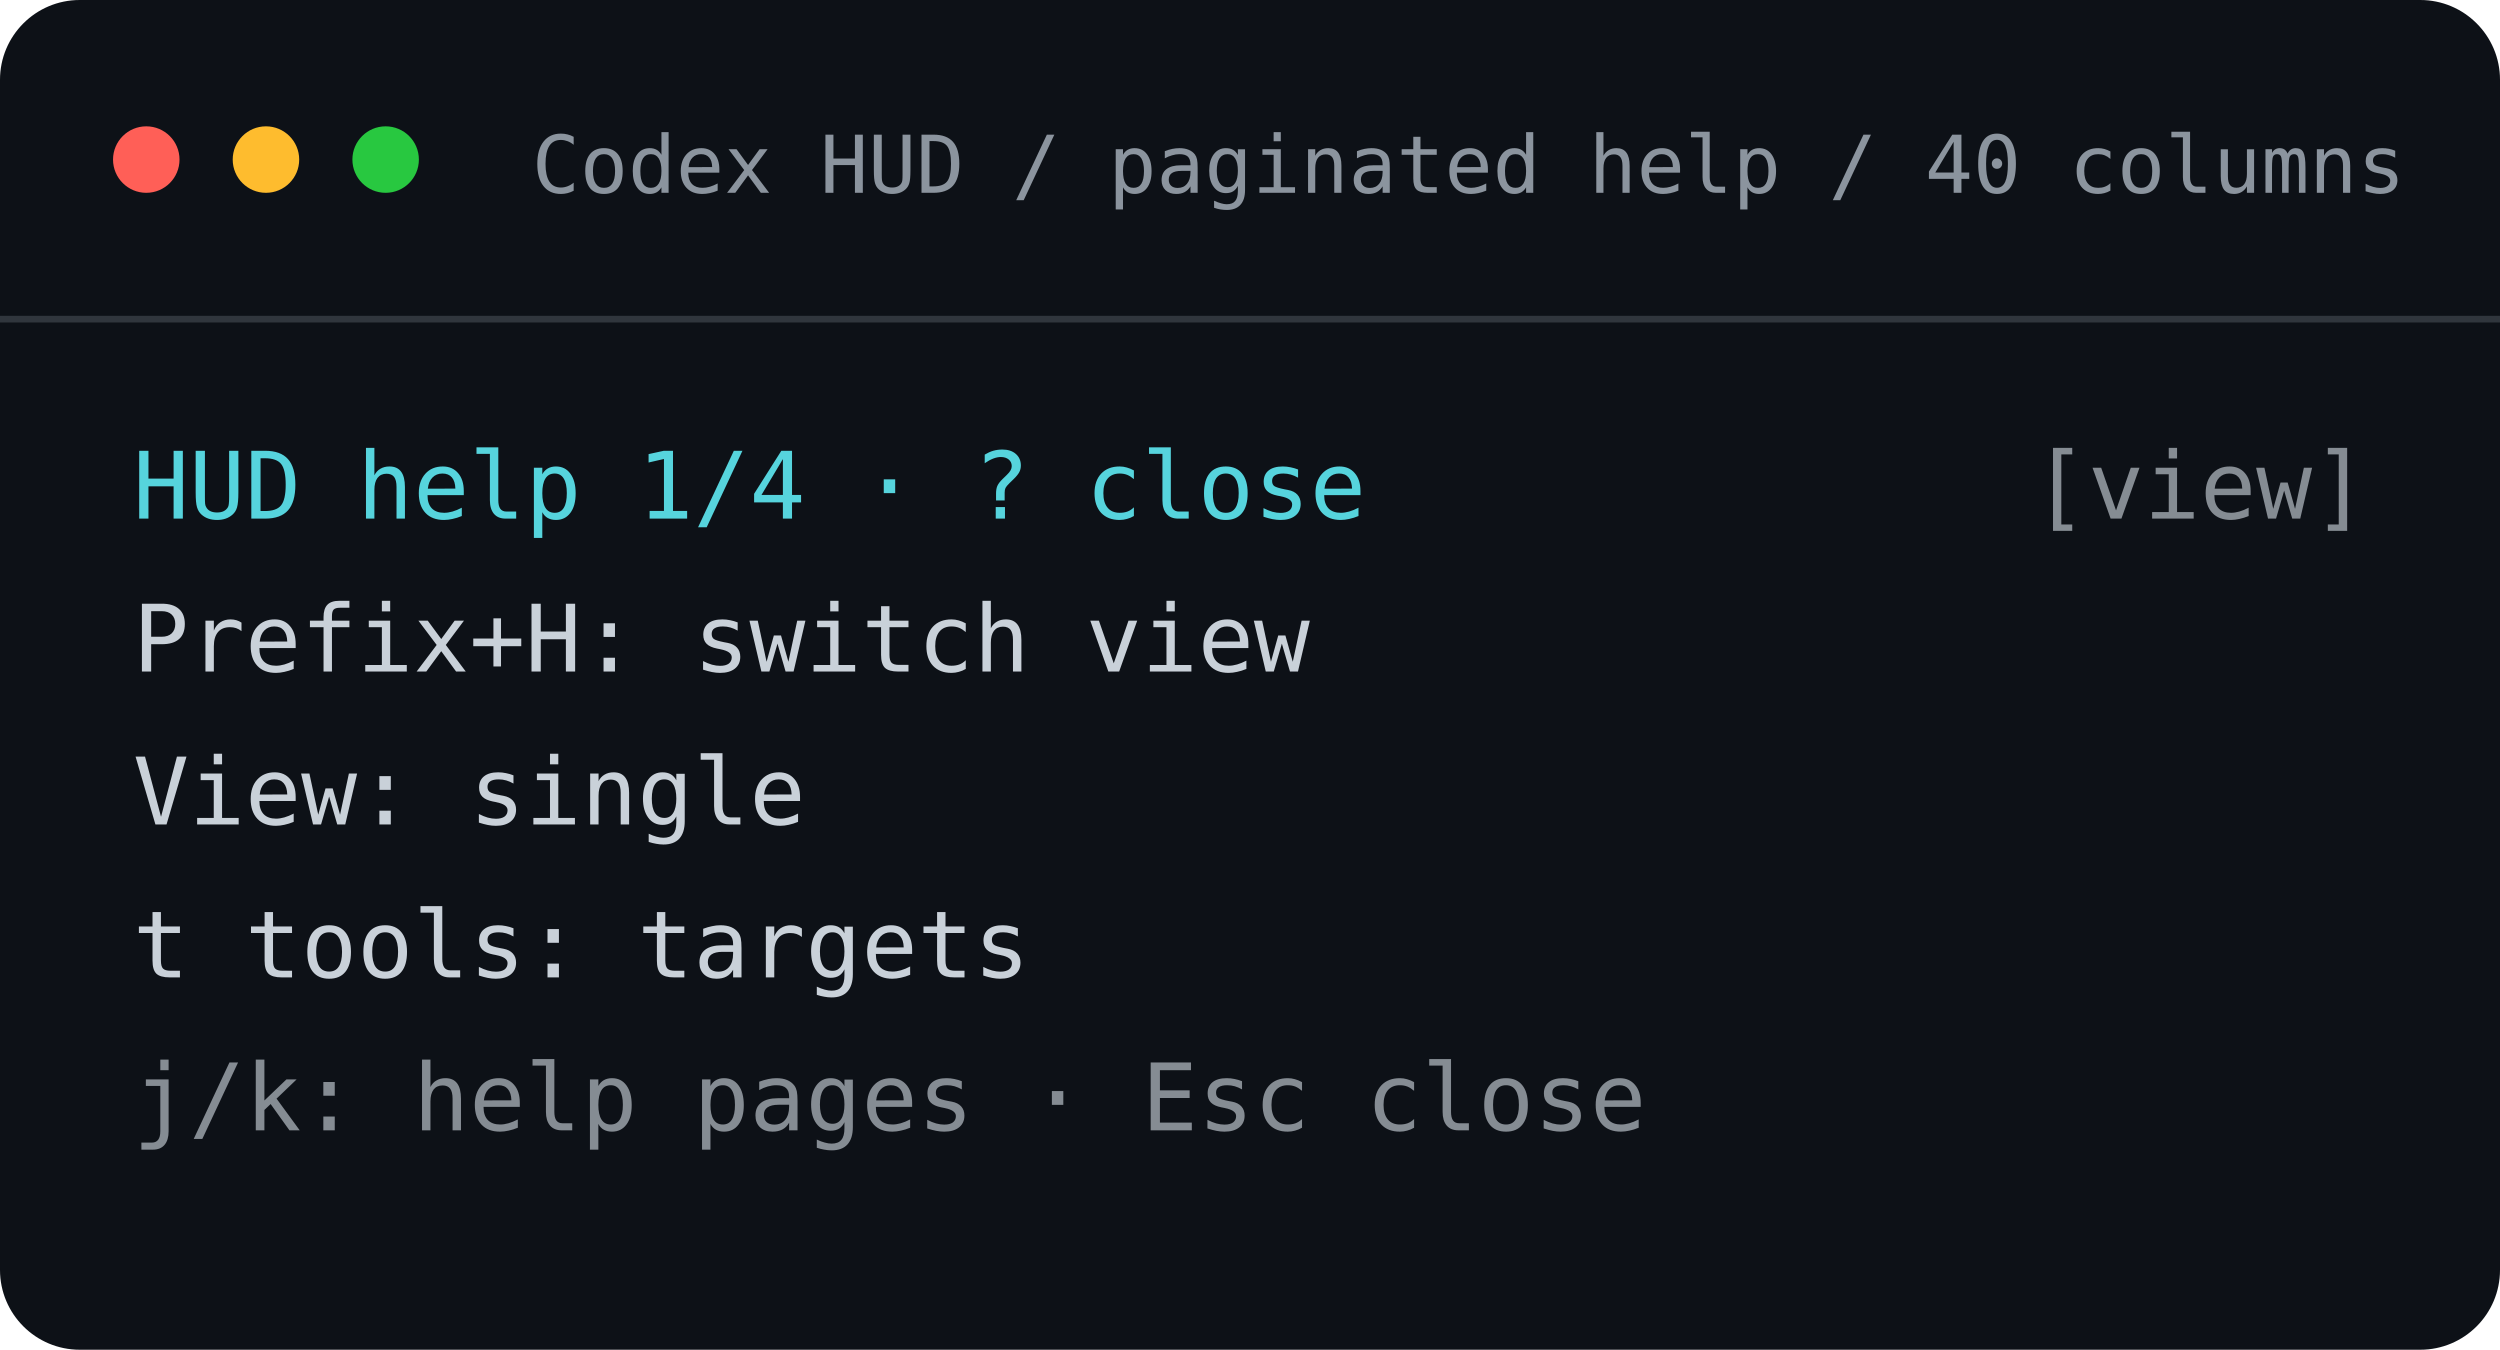
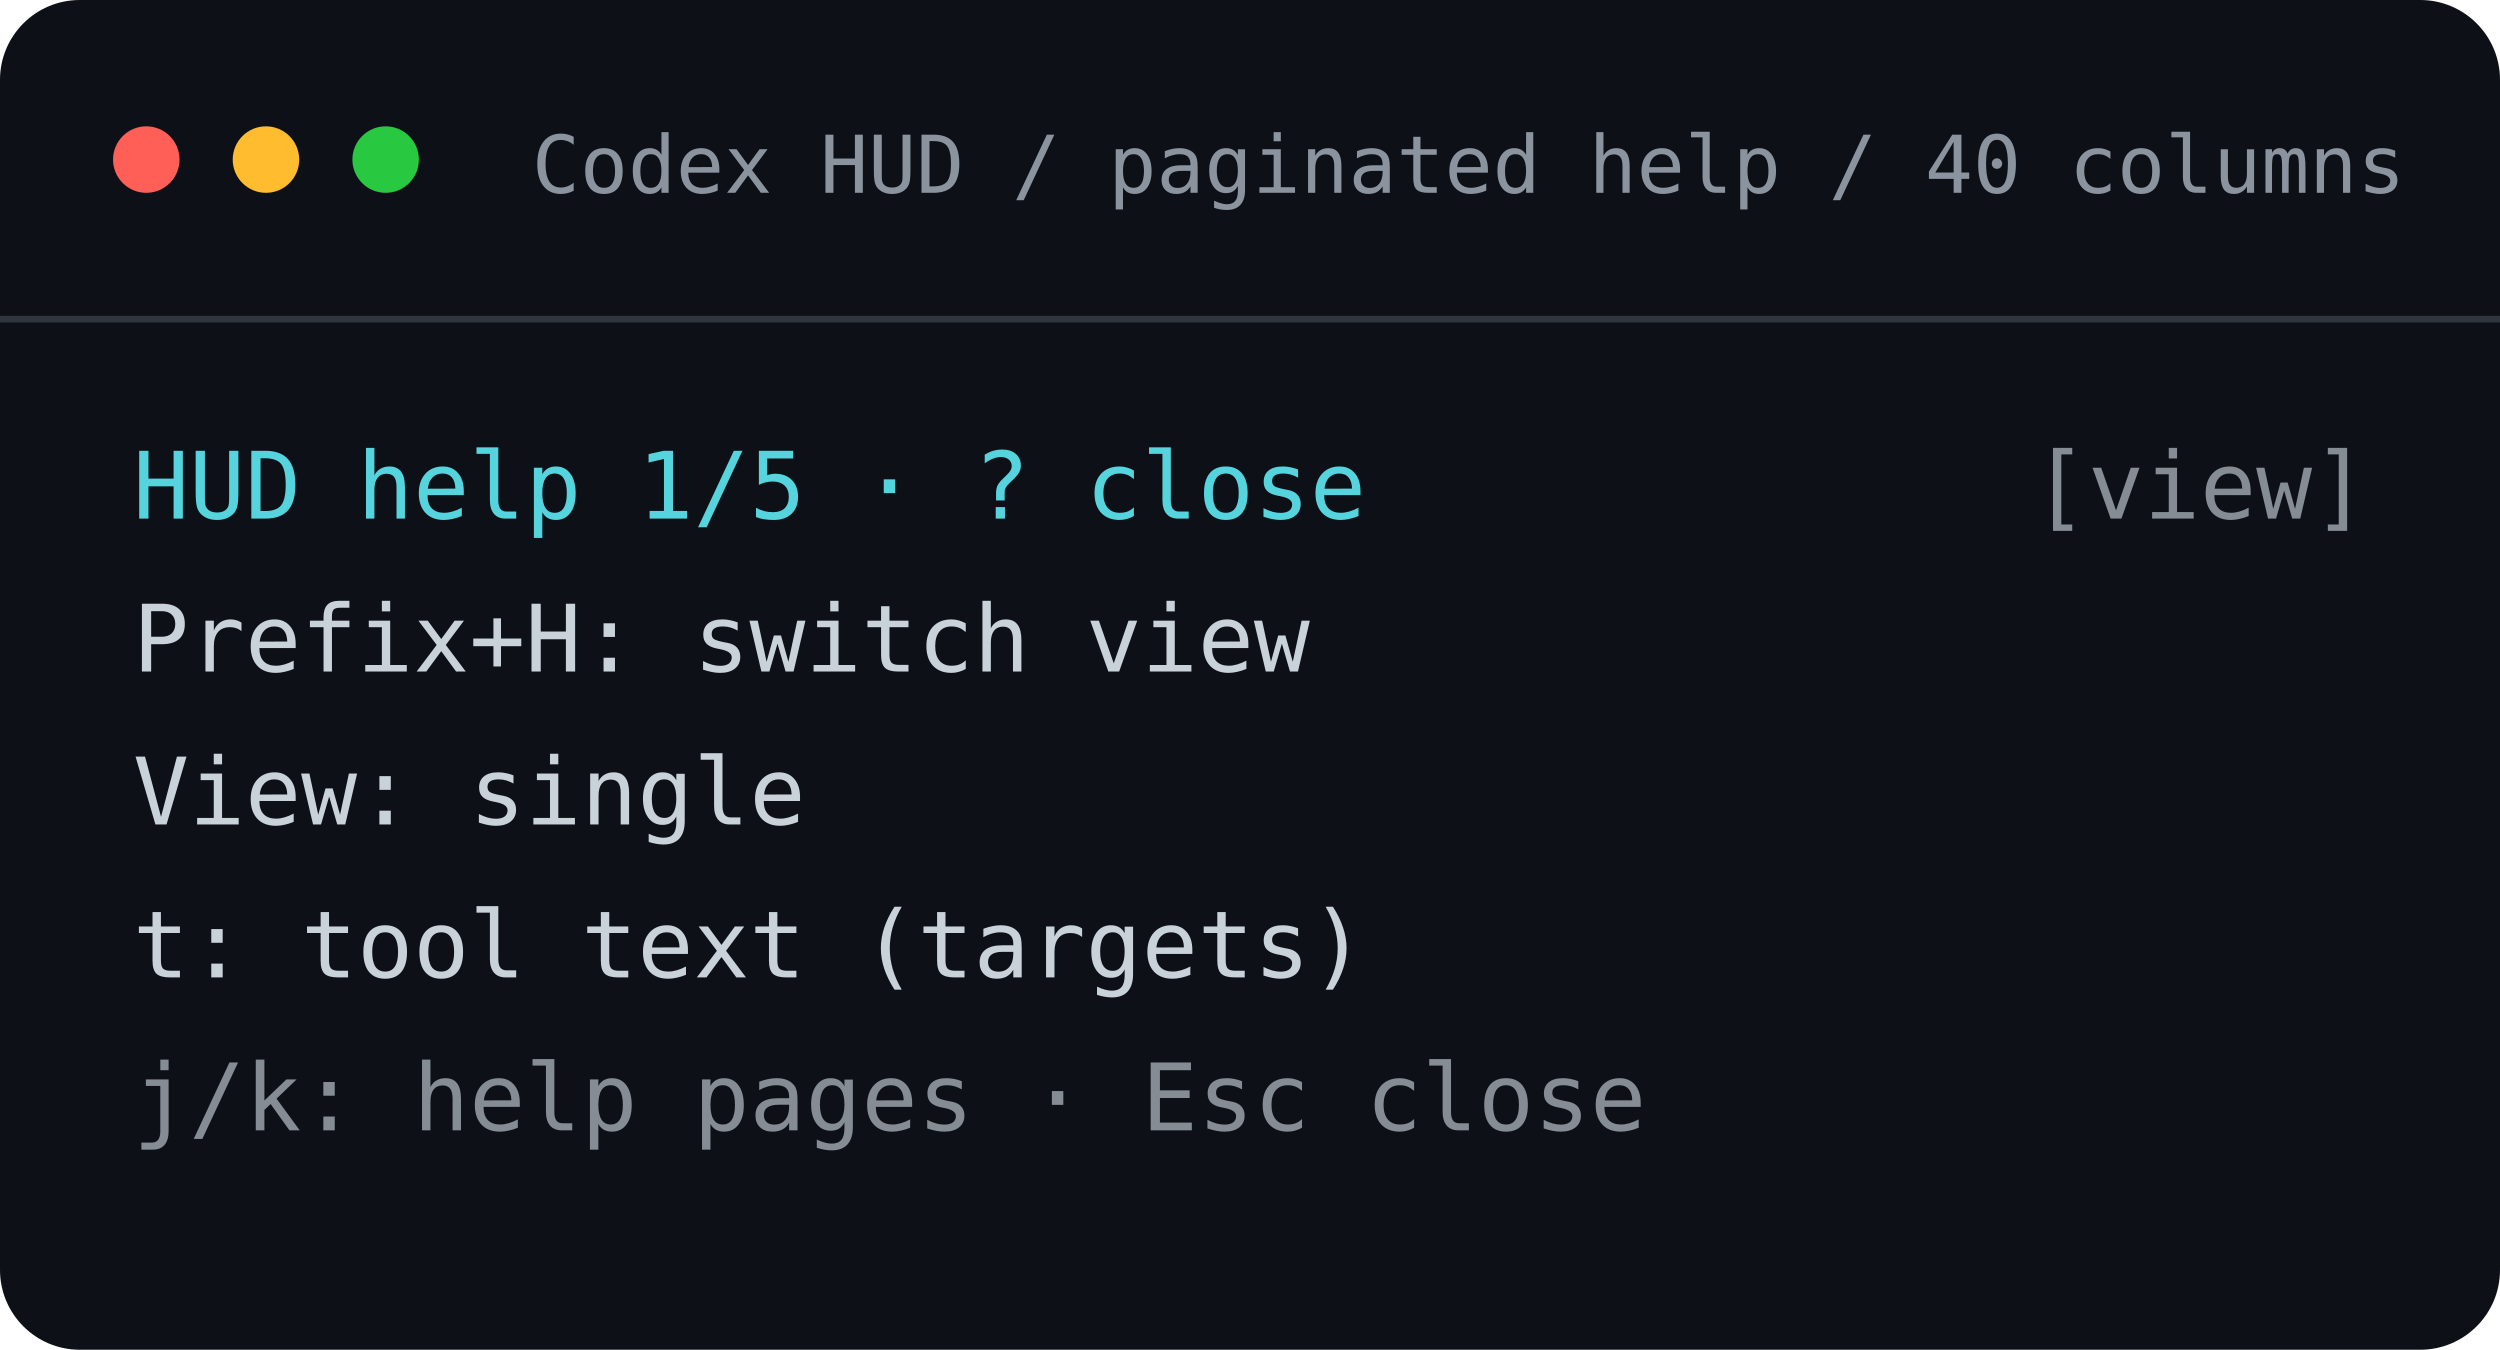
<svg xmlns="http://www.w3.org/2000/svg" width="376" height="203" viewBox="0 0 376 203" role="img" aria-label="Codex HUD / paginated help / 40 columns">
  <rect width="376" height="203" rx="12" fill="#0d1117" />
  <path d="M0 48H376" stroke="#30363d" />
  <circle cx="22" cy="24" r="5" fill="#ff5f57" />
  <circle cx="40" cy="24" r="5" fill="#febc2e" />
  <circle cx="58" cy="24" r="5" fill="#28c840" />
  <text x="80" y="29" fill="#8b949e" font-family="monospace" font-size="12">Codex HUD / paginated help / 40 columns</text>
  <g font-family="Menlo,DejaVu Sans Mono,monospace" font-size="14" xml:space="preserve">
-     <text x="20" y="78" fill="#56d4dd" opacity="1" font-weight="400" text-decoration="none" textLength="184.8" lengthAdjust="spacingAndGlyphs">HUD help 1/4 · ? close</text>
+     <text x="20" y="78" fill="#56d4dd" opacity="1" font-weight="400" text-decoration="none" textLength="184.8" lengthAdjust="spacingAndGlyphs">HUD help 1/5 · ? close</text>
    <text x="204.8" y="78" fill="#c9d1d9" opacity="1" font-weight="400" text-decoration="none" textLength="100.8" lengthAdjust="spacingAndGlyphs">            </text>
    <text x="305.6" y="78" fill="#c9d1d9" opacity="0.64" font-weight="400" text-decoration="none" textLength="50.4" lengthAdjust="spacingAndGlyphs">[view]</text>
    <text x="20" y="101" fill="#c9d1d9" opacity="1" font-weight="400" text-decoration="none" textLength="176.4" lengthAdjust="spacingAndGlyphs">Prefix+H: switch view</text>
    <text x="20" y="124" fill="#c9d1d9" opacity="1" font-weight="400" text-decoration="none" textLength="100.8" lengthAdjust="spacingAndGlyphs">View: single</text>
-     <text x="20" y="147" fill="#c9d1d9" opacity="1" font-weight="400" text-decoration="none" textLength="134.4" lengthAdjust="spacingAndGlyphs">t tools: targets</text>
+     <text x="20" y="147" fill="#c9d1d9" opacity="1" font-weight="400" text-decoration="none" textLength="184.8" lengthAdjust="spacingAndGlyphs">t: tool text (targets)</text>
    <text x="20" y="170" fill="#c9d1d9" opacity="0.64" font-weight="400" text-decoration="none" textLength="226.8" lengthAdjust="spacingAndGlyphs">j/k: help pages · Esc close</text>
  </g>
</svg>
